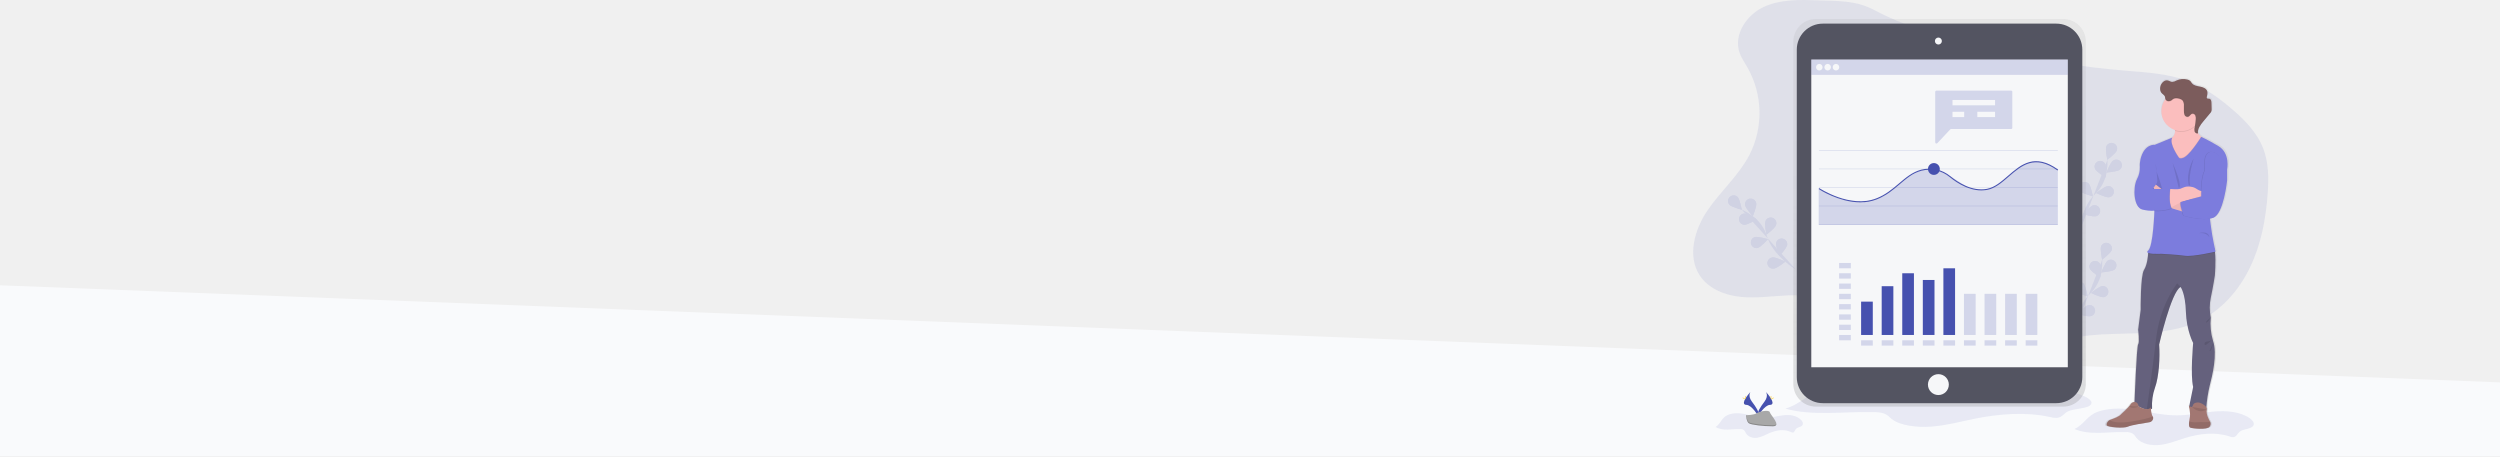
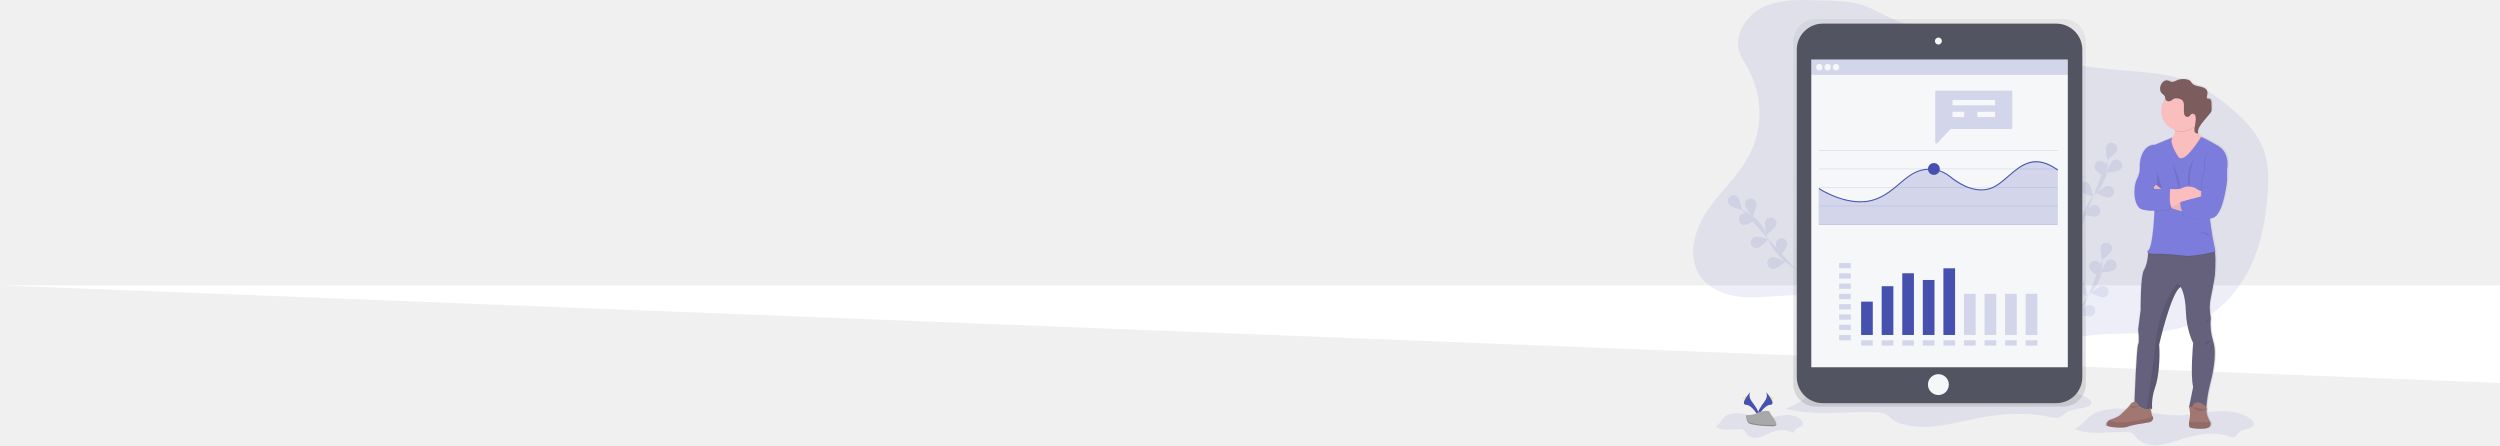
- <svg xmlns="http://www.w3.org/2000/svg" xmlns:xlink="http://www.w3.org/1999/xlink" viewBox="0 0 1920 350.291">
+ <svg xmlns="http://www.w3.org/2000/svg" xmlns:xlink="http://www.w3.org/1999/xlink" viewBox="0 0 1920 341.864">
  <defs>
-     <style>.a{fill:#f9fafc;}.b,.d{fill:#4651af;}.b,.c,.m{opacity:0.1;}.e{fill:url(#a);}.f{fill:#535461;}.g{fill:#f6f7f9;}.h,.t{opacity:0.2;}.i{fill:#dce0ed;}.j{fill:url(#b);}.k{fill:#65617d;}.l{fill:#a27772;}.n{fill:#fbbebe;}.o{fill:#7c7cdd;}.p{opacity:0.05;}.q{fill:#7c5c5c;}.r{fill:#ffd037;}.s{fill:#a8a8a8;}</style>
+     <style>.a{fill:#fff;}.b,.d{fill:#4651af;}.b,.c,.m{opacity:0.1;}.e{fill:url(#a);}.f{fill:#535461;}.g{fill:#f6f7f9;}.h,.t{opacity:0.2;}.i{fill:#dce0ed;}.j{fill:url(#b);}.k{fill:#65617d;}.l{fill:#a27772;}.n{fill:#fbbebe;}.o{fill:#7c7cdd;}.p{opacity:0.05;}.q{fill:#7c5c5c;}.r{fill:#ffd037;}.s{fill:#a8a8a8;}</style>
    <linearGradient id="a" x1="0.5" y1="1" x2="0.5" gradientUnits="objectBoundingBox">
      <stop offset="0" stop-color="gray" stop-opacity="0.251" />
      <stop offset="0.54" stop-color="gray" stop-opacity="0.122" />
      <stop offset="1" stop-color="gray" stop-opacity="0.102" />
    </linearGradient>
    <linearGradient id="b" x1="0.5" y1="1" x2="0.5" y2="0" xlink:href="#a" />
  </defs>
-   <g transform="translate(0 -532.887)">
-     <path class="a" d="M0-1,1920,73.573v56.6H0Z" transform="translate(0 753)" />
-     <g transform="translate(1300.348 532.907)">
+   <g transform="translate(0 -362.887)">
+     <path class="a" d="M0,0H1920V75Z" transform="translate(0 582)" />
+     <g transform="translate(1300.348 362.907)">
      <path class="b" d="M155.3,31.9c-14.2-.523-29.036-.891-41.878,5.2s-22.769,20.837-18.463,34.4c1.405,4.421,4.143,8.273,6.451,12.3a70.912,70.912,0,0,1,1.377,66.726c-8.237,15.848-22.2,27.909-32.248,42.674s-15.762,35.23-5.875,50.106c6.77,10.185,19.333,15.141,31.5,16.342s24.412-.69,36.636-1.177a157.807,157.807,0,0,1,69.284,13.1c30.025,13.164,55.891,35.684,87.506,44.374,3.8,1.042,7.763,1.883,11.644,1.177,6.884-1.254,11.889-6.946,17.278-11.44,17.2-14.247,41.024-16.906,63.356-17.568s45.591-.151,65.778-9.74c17.625-8.371,31.194-23.946,39.63-41.538s12.1-37.142,13.482-56.61c.817-11.587.789-23.549-3.358-34.4-4.662-12.2-14.116-21.907-24.032-30.4-10.361-8.874-21.654-16.914-34.446-21.7-15.28-5.72-31.868-6.537-48.137-7.893a661.257,661.257,0,0,1-99.019-15.9c-30.9-7.387-64.826-15.456-92.968-30.5C184.675,31.867,171.217,32.467,155.3,31.9Z" transform="translate(-59.52 -31.65)" />
      <g class="c" transform="translate(284.186 186.409)">
        <path class="d" d="M773.4,577.371s1.446-20.269,12.853-31.32a30.777,30.777,0,0,0,9.094-17.221,52.04,52.04,0,0,0,.613-9.45" transform="translate(-765.922 -506.534)" />
        <path class="d" d="M834.03,493.777c-.838,2.239-7.313,7.215-7.313,7.215s-1.634-8-.789-10.243a4.324,4.324,0,0,1,8.1,3.027Z" transform="translate(-796.846 -487.938)" />
        <path class="d" d="M836.609,527.5c-1.92,1.422-10.059,2.08-10.059,2.08s2.982-7.6,4.9-9.029a4.327,4.327,0,0,1,5.156,6.946Z" transform="translate(-797.357 -506.764)" />
        <path class="d" d="M816.986,577.84c-2.378.261-9.736-3.268-9.736-3.268s6.414-5.058,8.788-5.311a4.323,4.323,0,0,1,.948,8.58Z" transform="translate(-785.942 -536.031)" />
        <path class="d" d="M792.4,613.539c-2.3.658-10.149-1.589-10.149-1.589s5.466-6.067,7.763-6.725a4.327,4.327,0,1,1,2.386,8.314Z" transform="translate(-771.156 -557.186)" />
        <path class="d" d="M804.8,528.286c1.021,2.157,7.893,6.566,7.893,6.566s.948-8.11-.078-10.271a4.327,4.327,0,0,0-7.816,3.706Z" transform="translate(-784.276 -508.212)" />
        <path class="d" d="M776.135,568.544c1.634,1.753,9.5,3.906,9.5,3.906s-1.524-8.024-3.146-9.781a4.327,4.327,0,0,0-6.353,5.875Z" transform="translate(-766.859 -531.315)" />
        <path class="d" d="M755.731,614.012c1.3,2,8.7,5.454,8.7,5.454s-.147-8.171-1.45-10.169a4.327,4.327,0,0,0-7.252,4.715Z" transform="translate(-755.097 -558.61)" />
        <path class="d" d="M834.03,493.777c-.838,2.239-7.313,7.215-7.313,7.215s-1.634-8-.789-10.243a4.324,4.324,0,0,1,8.1,3.027Z" transform="translate(-796.846 -487.938)" />
        <path class="d" d="M836.609,527.5c-1.92,1.422-10.059,2.08-10.059,2.08s2.982-7.6,4.9-9.029a4.327,4.327,0,0,1,5.156,6.946Z" transform="translate(-797.357 -506.764)" />
        <path class="d" d="M816.986,577.84c-2.378.261-9.736-3.268-9.736-3.268s6.414-5.058,8.788-5.311a4.323,4.323,0,0,1,.948,8.58Z" transform="translate(-785.942 -536.031)" />
        <path class="d" d="M792.4,613.539c-2.3.658-10.149-1.589-10.149-1.589s5.466-6.067,7.763-6.725a4.327,4.327,0,1,1,2.386,8.314Z" transform="translate(-771.156 -557.186)" />
        <path class="d" d="M804.8,528.286c1.021,2.157,7.893,6.566,7.893,6.566s.948-8.11-.078-10.271a4.327,4.327,0,0,0-7.816,3.706Z" transform="translate(-784.276 -508.212)" />
        <path class="d" d="M776.135,568.544c1.634,1.753,9.5,3.906,9.5,3.906s-1.524-8.024-3.146-9.781a4.327,4.327,0,0,0-6.353,5.875Z" transform="translate(-766.859 -531.315)" />
        <path class="d" d="M755.731,614.012c1.3,2,8.7,5.454,8.7,5.454s-.147-8.171-1.45-10.169a4.327,4.327,0,0,0-7.252,4.715Z" transform="translate(-755.097 -558.61)" />
      </g>
      <g class="c" transform="translate(288.057 109.69)">
        <path class="d" d="M783.2,389.591s1.446-20.269,12.853-31.32a30.805,30.805,0,0,0,9.095-17.221,51.34,51.34,0,0,0,.613-9.45" transform="translate(-775.589 -318.754)" />
        <path class="d" d="M843.833,306c-.817,2.235-7.309,7.211-7.309,7.211s-1.634-8-.793-10.239a4.324,4.324,0,0,1,8.1,3.027Z" transform="translate(-806.516 -300.158)" />
        <path class="d" d="M846.439,339.518c-1.916,1.426-10.059,2.08-10.059,2.08s2.982-7.6,4.9-9.025a4.327,4.327,0,1,1,5.156,6.946Z" transform="translate(-807.042 -318.783)" />
        <path class="d" d="M826.792,390.032c-2.374.261-9.732-3.268-9.732-3.268s6.414-5.054,8.788-5.311a4.326,4.326,0,1,1,.944,8.6Z" transform="translate(-795.615 -348.223)" />
        <path class="d" d="M802.2,425.8c-2.3.658-10.149-1.589-10.149-1.589s5.471-6.067,7.763-6.729a4.326,4.326,0,1,1,2.382,8.319Z" transform="translate(-780.823 -369.451)" />
        <path class="d" d="M814.525,340.336c1.021,2.161,7.9,6.57,7.9,6.57s.944-8.114-.078-10.271a4.326,4.326,0,1,0-7.821,3.7Z" transform="translate(-793.869 -320.266)" />
        <path class="d" d="M786.044,380.875c1.634,1.757,9.5,3.906,9.5,3.906s-1.528-8.024-3.15-9.777a4.327,4.327,0,0,0-6.353,5.871Z" transform="translate(-776.636 -343.65)" />
        <path class="d" d="M765.339,425.936c1.3,2,8.7,5.454,8.7,5.454s-.147-8.171-1.45-10.169a4.327,4.327,0,1,0-7.252,4.715Z" transform="translate(-764.572 -370.534)" />
        <path class="d" d="M843.833,306c-.817,2.235-7.309,7.211-7.309,7.211s-1.634-8-.793-10.239a4.324,4.324,0,0,1,8.1,3.027Z" transform="translate(-806.516 -300.158)" />
        <path class="d" d="M846.439,339.518c-1.916,1.426-10.059,2.08-10.059,2.08s2.982-7.6,4.9-9.025a4.327,4.327,0,1,1,5.156,6.946Z" transform="translate(-807.042 -318.783)" />
        <path class="d" d="M826.792,390.032c-2.374.261-9.732-3.268-9.732-3.268s6.414-5.054,8.788-5.311a4.326,4.326,0,1,1,.944,8.6Z" transform="translate(-795.615 -348.223)" />
        <path class="d" d="M802.2,425.8c-2.3.658-10.149-1.589-10.149-1.589s5.471-6.067,7.763-6.729a4.326,4.326,0,1,1,2.382,8.319Z" transform="translate(-780.823 -369.451)" />
        <path class="d" d="M814.525,340.336c1.021,2.161,7.9,6.57,7.9,6.57s.944-8.114-.078-10.271a4.326,4.326,0,1,0-7.821,3.7Z" transform="translate(-793.869 -320.266)" />
        <path class="d" d="M786.044,380.875c1.634,1.757,9.5,3.906,9.5,3.906s-1.528-8.024-3.15-9.777a4.327,4.327,0,0,0-6.353,5.871Z" transform="translate(-776.636 -343.65)" />
        <path class="d" d="M765.339,425.936c1.3,2,8.7,5.454,8.7,5.454s-.147-8.171-1.45-10.169a4.327,4.327,0,1,0-7.252,4.715Z" transform="translate(-764.572 -370.534)" />
      </g>
      <g class="c" transform="translate(26.803 150.027)">
        <path class="d" d="M192.4,471.642s-17.45-10.4-22.2-25.551A30.748,30.748,0,0,0,158.9,430.227a51.511,51.511,0,0,0-8.171-4.8" transform="translate(-140.268 -414.586)" />
        <path class="d" d="M132.541,400.188c1.634,1.753,3.158,9.777,3.158,9.777s-7.881-2.145-9.5-3.9a4.327,4.327,0,0,1,6.345-5.879Z" transform="translate(-125.123 -398.889)" />
        <path class="d" d="M165.671,408.657c.409,2.353-2.664,9.92-2.664,9.92s-5.45-6.083-5.859-8.437a4.327,4.327,0,1,1,8.523-1.483Z" transform="translate(-144.014 -402.483)" />
        <path class="d" d="M203.09,446.466c-.817,2.239-7.309,7.219-7.309,7.219s-1.634-8-.8-10.239a4.327,4.327,0,1,1,8.106,3.019Z" transform="translate(-166.3 -423.508)" />
        <path class="d" d="M223.812,485.116c-.441,2.349-5.981,8.371-5.981,8.371s-2.962-7.611-2.517-9.957a4.324,4.324,0,1,1,8.5,1.606Z" transform="translate(-178.438 -446.866)" />
        <path class="d" d="M149.954,441.655c2.386.057,9.417-4.086,9.417-4.086s-6.823-4.494-9.213-4.551a4.326,4.326,0,1,0-.2,8.65Z" transform="translate(-137.311 -419.073)" />
        <path class="d" d="M173.353,485.417c2.3-.662,7.763-6.733,7.763-6.733s-7.853-2.243-10.149-1.581a4.327,4.327,0,0,0,2.39,8.314Z" transform="translate(-150.442 -445.076)" />
        <path class="d" d="M204.133,524.079c2.378-.261,8.788-5.311,8.788-5.311s-7.354-3.538-9.736-3.269a4.323,4.323,0,1,0,.948,8.58Z" transform="translate(-168.875 -467.848)" />
        <path class="d" d="M132.541,400.188c1.634,1.753,3.158,9.777,3.158,9.777s-7.881-2.145-9.5-3.9a4.327,4.327,0,0,1,6.345-5.879Z" transform="translate(-125.123 -398.889)" />
        <path class="d" d="M165.671,408.657c.409,2.353-2.664,9.92-2.664,9.92s-5.45-6.083-5.859-8.437a4.327,4.327,0,1,1,8.523-1.483Z" transform="translate(-144.014 -402.483)" />
        <path class="d" d="M203.09,446.466c-.817,2.239-7.309,7.219-7.309,7.219s-1.634-8-.8-10.239a4.327,4.327,0,1,1,8.106,3.019Z" transform="translate(-166.3 -423.508)" />
        <path class="d" d="M223.812,485.116c-.441,2.349-5.981,8.371-5.981,8.371s-2.962-7.611-2.517-9.957a4.324,4.324,0,1,1,8.5,1.606Z" transform="translate(-178.438 -446.866)" />
        <path class="d" d="M149.954,441.655c2.386.057,9.417-4.086,9.417-4.086s-6.823-4.494-9.213-4.551a4.326,4.326,0,1,0-.2,8.65Z" transform="translate(-137.311 -419.073)" />
        <path class="d" d="M173.353,485.417c2.3-.662,7.763-6.733,7.763-6.733s-7.853-2.243-10.149-1.581a4.327,4.327,0,0,0,2.39,8.314Z" transform="translate(-150.442 -445.076)" />
        <path class="d" d="M204.133,524.079c2.378-.261,8.788-5.311,8.788-5.311s-7.354-3.538-9.736-3.269a4.323,4.323,0,1,0,.948,8.58Z" transform="translate(-168.875 -467.848)" />
      </g>
      <path class="b" d="M776.25,815.358c11.73,5.1,26.042,2,39.353,2.357a10.771,10.771,0,0,1,5.209,1.083c1.459.883,2.182,2.308,3.183,3.534,3.73,4.551,11.374,6.014,18.054,5.242s12.8-3.33,19.108-5.275c10.9-3.366,23.349-4.9,34.1-1.226a7.041,7.041,0,0,0,3.081.588c2.357-.3,3.06-2.741,4.707-4.135,2.974-2.521,9.438-1.834,10.745-5.156.764-1.945-1-3.938-2.917-5.266-7.354-5.082-17.854-5.92-27.468-5.136s-19.063,2.946-28.726,2.954c-12.04,0-23.672-3.318-35.594-4.678-8.257-.94-17.27-.817-25.012,1.949C785.68,805.184,783.833,811.922,776.25,815.358Z" transform="translate(-483.422 -485.927)" />
      <path class="b" d="M232.93,774.106c20.02,5.765,44.451,2.255,67.167,2.664,3.109.057,6.4.225,8.9,1.226s3.722,2.615,5.434,4c6.365,5.144,19.411,6.8,30.81,5.924s21.858-3.763,32.62-5.961c18.6-3.8,39.859-5.536,58.2-1.389a17.394,17.394,0,0,0,5.262.666c4.02-.339,5.217-3.1,8.032-4.674,5.078-2.86,16.105-2.071,18.336-5.822,1.307-2.2-1.7-4.453-4.976-5.953-12.535-5.74-30.47-6.688-46.882-5.8s-32.542,3.326-49.027,3.338c-20.551,0-40.407-3.747-60.757-5.287-14.1-1.062-29.478-.932-42.695,2.206C249.027,762.626,245.869,770.237,232.93,774.106Z" transform="translate(-162.081 -460.327)" />
      <path class="b" d="M101.77,818.97c5.72,3.44,12.665,1.348,19.145,1.589a4.07,4.07,0,0,1,2.537.727A8.608,8.608,0,0,1,125,823.673c1.814,3.068,5.532,4.057,8.78,3.534s6.231-2.243,9.3-3.559c5.311-2.268,11.362-3.3,16.588-.817a2.606,2.606,0,0,0,1.5.409c1.144-.2,1.487-1.851,2.288-2.79,1.446-1.7,4.592-1.226,5.225-3.477.372-1.311-.486-2.656-1.418-3.55-3.571-3.428-8.686-3.992-13.364-3.465s-9.274,1.957-13.977,1.957c-5.855,0-11.513-2.235-17.315-3.154-4.02-.637-8.4-.556-12.171,1.316C106.358,812.119,105.459,816.662,101.77,818.97Z" transform="translate(-84.508 -491.063)" />
      <path class="e" d="M455,67.32H265.173A17.384,17.384,0,0,0,247.76,84.68v263a17.384,17.384,0,0,0,17.413,17.348H455a17.384,17.384,0,0,0,17.413-17.36V84.68A17.384,17.384,0,0,0,455,67.32Z" transform="translate(-170.852 -52.759)" />
      <rect class="f" width="219.283" height="291.484" rx="20" transform="translate(79.584 18.128)" />
      <rect class="g" width="197" height="236.34" transform="translate(90.725 45.698)" />
      <circle class="g" cx="2.676" cy="2.676" r="2.676" transform="translate(185.659 28.82)" />
      <circle class="g" cx="8.024" cy="8.024" r="8.024" transform="translate(180.31 287.325)" />
      <g class="h" transform="translate(90.725 45.698)">
        <rect class="d" width="197" height="11.779" />
      </g>
      <circle class="g" cx="2.513" cy="2.513" r="2.513" transform="translate(94.374 49.076)" />
      <circle class="g" cx="2.513" cy="2.513" r="2.513" transform="translate(100.776 49.076)" />
      <circle class="g" cx="2.513" cy="2.513" r="2.513" transform="translate(107.174 49.076)" />
      <rect class="i" width="183.448" height="0.613" transform="translate(96.609 115.173)" />
      <rect class="i" width="183.448" height="0.613" transform="translate(96.609 129.404)" />
      <rect class="i" width="183.448" height="0.613" transform="translate(96.609 143.638)" />
      <rect class="i" width="183.448" height="0.613" transform="translate(96.609 157.868)" />
      <rect class="i" width="183.448" height="0.613" transform="translate(96.609 172.098)" />
      <g class="h" transform="translate(96.384 123.855)">
        <path class="d" d="M419.583,352.036H235.91V324.049l16.845,8.3,17.433,2.366,15.3-4.613,18.455-14.312,9.283-5.36,6.786-1.307,6.492.347,10.676,5.275,14.516,9.246,11.391,1.463,9.029-3.113,19.145-15.676,9.773-3.485,10.226,1.581,8.326,4.809Z" transform="translate(-235.91 -303.18)" />
      </g>
      <path class="d" d="M327.439,366.208c-16.543,0-31.827-10.116-32.019-10.247l.458-.678c.237.159,23.762,15.721,43.753,7.926,7.289-2.86,12.477-7.264,17.5-11.542,5.242-4.466,10.19-8.682,16.939-10.512a25.337,25.337,0,0,1,22.622,5.082c5.5,4.515,16.436,11.762,27.995,9.6,5.891-1.107,10.855-5.409,16.114-9.965,10.079-8.735,20.506-17.768,38.54-4.809l-.478.662c-17.511-12.584-27.684-3.763-37.526,4.764-5.344,4.629-10.39,8.988-16.5,10.149-11.889,2.231-23.059-5.164-28.665-9.769a24.541,24.541,0,0,0-21.891-4.923c-6.57,1.781-11.44,5.94-16.624,10.345-5.07,4.323-10.312,8.788-17.727,11.681A34.2,34.2,0,0,1,327.439,366.208Z" transform="translate(-199.04 -210.824)" />
      <circle class="d" cx="4.547" cy="4.547" r="4.547" transform="translate(180.335 125.212)" />
      <g class="h" transform="translate(185.904 69.586)">
        <path class="d" d="M572.833,202H515.472a.932.932,0,0,0-.932.932v38.793a.932.932,0,0,0,1.61.637l9.94-10.6a.927.927,0,0,1,.678-.294h46.065a.932.932,0,0,0,.932-.932v-27.61A.932.932,0,0,0,572.833,202Z" transform="translate(-514.54 -202)" />
      </g>
      <rect class="g" width="32.664" height="4.086" transform="translate(199.182 76.769)" />
      <rect class="g" width="8.968" height="4.086" transform="translate(199.182 85.822)" />
      <g class="h" transform="translate(112.101 201.948)">
        <rect class="d" width="8.968" height="4.086" />
      </g>
      <g class="h" transform="translate(112.101 209.845)">
        <rect class="d" width="8.968" height="4.086" />
      </g>
      <g class="h" transform="translate(112.101 217.743)">
        <rect class="d" width="8.968" height="4.086" />
      </g>
      <g class="h" transform="translate(112.101 225.644)">
        <rect class="d" width="8.968" height="4.086" />
      </g>
      <g class="h" transform="translate(112.101 233.542)">
        <rect class="d" width="8.968" height="4.086" />
      </g>
      <g class="h" transform="translate(112.101 241.439)">
        <rect class="d" width="8.968" height="4.086" />
      </g>
      <g class="h" transform="translate(112.101 249.341)">
        <rect class="d" width="8.968" height="4.086" />
      </g>
      <g class="h" transform="translate(112.101 257.238)">
        <rect class="d" width="8.968" height="4.086" />
      </g>
      <g class="h" transform="translate(128.987 261.324)">
        <rect class="d" width="8.968" height="4.086" />
      </g>
      <g class="h" transform="translate(144.786 261.324)">
        <rect class="d" width="8.968" height="4.086" />
      </g>
      <g class="h" transform="translate(160.585 261.324)">
        <rect class="d" width="8.968" height="4.086" />
      </g>
      <g class="h" transform="translate(176.38 261.324)">
        <rect class="d" width="8.968" height="4.086" />
      </g>
      <g class="h" transform="translate(192.179 261.324)">
        <rect class="d" width="8.968" height="4.086" />
      </g>
      <g class="h" transform="translate(207.978 261.324)">
        <rect class="d" width="8.968" height="4.086" />
      </g>
      <g class="h" transform="translate(223.773 261.324)">
        <rect class="d" width="8.968" height="4.086" />
      </g>
      <g class="h" transform="translate(239.572 261.324)">
        <rect class="d" width="8.968" height="4.086" />
      </g>
      <g class="h" transform="translate(255.371 261.324)">
        <rect class="d" width="8.968" height="4.086" />
      </g>
      <rect class="g" width="13.617" height="4.086" transform="translate(218.229 85.822)" />
      <rect class="d" width="8.968" height="25.605" transform="translate(128.987 231.634)" />
      <rect class="d" width="8.968" height="37.453" transform="translate(144.786 219.785)" />
      <rect class="d" width="8.968" height="47.393" transform="translate(160.585 209.845)" />
      <rect class="d" width="8.968" height="42.237" transform="translate(176.38 214.997)" />
      <rect class="d" width="8.968" height="51.205" transform="translate(192.179 206.033)" />
      <g class="h" transform="translate(207.978 225.644)">
        <rect class="d" width="8.968" height="31.594" />
      </g>
      <g class="h" transform="translate(223.773 225.644)">
        <rect class="d" width="8.968" height="31.594" />
      </g>
      <g class="h" transform="translate(239.572 225.644)">
        <rect class="d" width="8.968" height="31.594" />
      </g>
      <g class="h" transform="translate(255.371 225.644)">
        <rect class="d" width="8.968" height="31.594" />
      </g>
      <path class="j" d="M921.805,229.464c-9.712-5.585-13.38-6.97-13.4-6.978l-.2-.143a8.115,8.115,0,0,1-2.451-3.093v-.6c.155-2.958,2.259-5.65,4.257-8l5.1-6.006a5.83,5.83,0,0,0,1.316-2.084,4.656,4.656,0,0,0,.139-1.279v-.523c-.025-1.491-.07-2.987-.123-4.494-.049-1.3-.384-2.946-1.687-3.215-.678-.139-1.573.106-1.933-.478a1.112,1.112,0,0,1-.086-.772.331.331,0,0,0,0,.061v-.074a17.3,17.3,0,0,0,.486-3.068,4.265,4.265,0,0,0-.212-1.553c-.756-2.165-3.354-3.052-5.655-3.461s-4.874-.76-6.316-2.558a18.83,18.83,0,0,0-1.254-1.728,4.98,4.98,0,0,0-2.349-1.16A13.274,13.274,0,0,0,888.9,179a7.692,7.692,0,0,1-3.444,1.091c-1.217-.074-2.349-.952-3.6-1.164-2.018-.343-3.951,1.14-4.944,2.893a7.064,7.064,0,0,0-.915,3.416v.2h0a4.98,4.98,0,0,0,1.311,3.485c.87.9,2.169,1.524,2.529,2.713.147.482.11,1.005.241,1.5a.578.578,0,0,0,.057.18l-.065.086a15.137,15.137,0,0,0-3.2,9.348,15.484,15.484,0,0,0,10.88,14.684v.458a6.574,6.574,0,0,1-2.112,5.14l-13.752,5.532s-8.29-.985-11.28,11.133a20.475,20.475,0,0,0-.515,6.149,18.026,18.026,0,0,1-2.268,9.209c-3.4,6.66-2.627,21.948,4.327,23.464,6.566,1.43,9.135.817,9.4.764v.266c-.106,2.86-1.148,27.615-4.935,30.609-1.046.817-.85,1.389,0,1.765,0,0,0,.159-.025.445-.114,1.81-.7,8.7-3.232,12.625-2.938,4.539-2.631,30.732-2.631,30.732l-1.973,15.456s1.226,9.536,0,11.2c-1.1,1.483-2.574,36.77-2.86,44.415h-.131a3.714,3.714,0,0,0-2.97,1.81c-1.634,2.639-7.313,7.513-7.313,7.513-1.226,1.753-5.8,3.428-8.212,4.22a4.983,4.983,0,0,0-.932.409,4.9,4.9,0,0,0-2.071,2.182,2.361,2.361,0,0,0-.225,1.822c.621,1.512,13.45,2.57,16.694,1.058,2.553-1.193,12.665-2.758,16.861-3.371a3.469,3.469,0,0,0,3-3,1.982,1.982,0,0,0-.409-1.5h0c-.817-1-1.226-3.714-1.4-5.487a3.622,3.622,0,0,0,.944-.56,40.254,40.254,0,0,1,2.317-16.2c3.093-8.171,4.02-23.317,3.269-33.155,0,0,9.43-40.57,16.849-44.357h0c.114.143,3.714,4.768,4.171,19.072.466,14.533,5.72,24.068,5.72,24.068s-2.321,24.677,0,33.911L899.012,429.8c-.221-.192-.364-.339-.364-.339s.09.409.217,1.054l-.065.306.131.033a28.72,28.72,0,0,1,.645,6.86c-.122,1.058-.409,2.513-.621,3.939-.319,2.243-.409,4.417.772,4.9,1.932.776,13.294,1.839,15.227-.658a3.587,3.587,0,0,0,.564-3.742,3.82,3.82,0,0,0-.564-.952s-3.015-4.931-2.166-8.408a2.541,2.541,0,0,0-.359-2,101.7,101.7,0,0,1,2.6-16.314c1.932-7.285,6.014-23.255,3.011-33.759h0c-.114-.409-.245-.817-.384-1.226a45.26,45.26,0,0,1-1.7-17.711,36.075,36.075,0,0,1,0-15.444c1.855-8.478,3.15-16.8,3.15-16.8s1.025-11.2.131-18.067l-.061-.441.49-.11s-2.627-11.656-3.554-19.072c-.221-1.753-.507-3.971-.817-6.341a15.372,15.372,0,0,0,2.521-.625c8.318-2.889,10.933-28.922,10.933-28.922v-8.253S931.545,235.065,921.805,229.464ZM859.622,430.5c-.257-.131-.409-.217-.409-.217h0Z" transform="translate(-517.542 -118.143)" />
      <path class="k" d="M949.332,564.8c3.62,10.41-.6,27.3-2.566,34.846a105.487,105.487,0,0,0-2.566,16.6,34.921,34.921,0,0,1-13.274-.306l3.166-15.525c-2.263-9.2,0-33.792,0-33.792s-5.127-9.5-5.581-23.987c-.445-14.259-3.959-18.863-4.086-19.006h0c-7.24,3.771-16.444,44.206-16.444,44.206.756,9.805-.151,24.89-3.166,33.036a40.941,40.941,0,0,0-2.264,16.142,4.978,4.978,0,0,1-4.106.789c-4.294-.715-9.446-4.425-9.446-4.425s1.634-44.047,2.86-45.71,0-11.166,0-11.166l1.957-15.386s-.3-26.1,2.566-30.642c2.476-3.91,3.044-10.778,3.154-12.58a3.247,3.247,0,0,1,.025-.445l4.363-5.23s42.245-3.166,45.412,0c.78.78,1.258,2.545,1.544,4.772.87,6.843-.127,18.005-.127,18.005s-1.266,8.3-3.076,16.751a36.6,36.6,0,0,0,0,15.386A45.976,45.976,0,0,0,949.332,564.8Z" transform="translate(-550.107 -303.231)" />
      <path class="l" d="M1007.167,806.828c-1.888,2.488-12.976,1.43-14.863.658-1.152-.478-1.062-2.643-.752-4.878.2-1.422.486-2.86.6-3.926.3-2.717-.907-8.224-.907-8.224s2.492,2.639,3.093,0a2.88,2.88,0,0,1,2.153-2.043,5.658,5.658,0,0,1,3.918.245c1.957.85,5.23,2.664,4.641,5.115-.817,3.465,2.112,8.38,2.112,8.38a3.825,3.825,0,0,1,.547.948A3.628,3.628,0,0,1,1007.167,806.828Z" transform="translate(-610.581 -479.1)" />
      <path class="m" d="M1007.312,827.72c-1.888,2.488-12.976,1.43-14.863.658-1.152-.478-1.062-2.643-.752-4.878,1.189.556,3.215,1.021,6.59.707a19.177,19.177,0,0,1,2.374-.074,54.772,54.772,0,0,0,7.2-.143A3.628,3.628,0,0,1,1007.312,827.72Z" transform="translate(-610.726 -499.993)" />
      <path class="m" d="M921.686,611.107c.756,9.805-.151,24.89-3.166,33.036a40.943,40.943,0,0,0-2.263,16.142,4.979,4.979,0,0,1-4.106.789c.911-6.374,4.788-33.78,7.293-55.438A90.528,90.528,0,0,1,935.491,564l2.639,2.9C930.883,570.672,921.686,611.107,921.686,611.107Z" transform="translate(-563.798 -346.515)" />
      <path class="n" d="M974.628,264.974l-1.843,9.05-9.021,15.162-11.125-4.752s-15.117-15.84-5.618-18.1a8.332,8.332,0,0,0,3.154-1.405,6.481,6.481,0,0,0,2.451-5.454,17.057,17.057,0,0,0-1.544-6.492l19.46-6.128a31.089,31.089,0,0,0-1.4,7.885c-.147,5.311,1.822,7.91,3.436,9.156A5.9,5.9,0,0,0,974.628,264.974Z" transform="translate(-582.569 -158.94)" />
      <path class="m" d="M980.99,246.9a31.084,31.084,0,0,0-1.4,7.885,14.24,14.24,0,0,1-1.132,1.2,15.39,15.39,0,0,1-15.386,3.514,17.057,17.057,0,0,0-1.544-6.492Z" transform="translate(-593.004 -158.969)" />
      <path class="n" d="M970.073,218.53a15.321,15.321,0,1,1-4.48-10.9A15.386,15.386,0,0,1,970.073,218.53Z" transform="translate(-579.856 -133.088)" />
      <path class="m" d="M974.628,289.672l-1.843,9.05-9.021,15.162-11.125-4.752s-15.117-15.84-5.618-18.1a8.331,8.331,0,0,0,3.154-1.405c-1.716,4.719,5.368,14.533,5.368,14.533.817,1.226,2.717.449,2.717.449,4.56-.686,12.964-13.813,14.332-16A5.9,5.9,0,0,0,974.628,289.672Z" transform="translate(-582.569 -183.638)" />
      <path class="m" d="M966.124,497.055c-2.676.609-17.5,3.894-23.12,3.072-6.182-.907-18.21-1.508-18.21-1.508s-7.656.409-10.014-.662a3.247,3.247,0,0,1,.025-.445l4.363-5.23s42.245-3.166,45.412,0C965.36,493.055,965.838,494.82,966.124,497.055Z" transform="translate(-565.354 -303.266)" />
      <path class="o" d="M923.1,304.836s-7.959-11.031-4.96-15.317L904.7,295.03s-8.094-.981-11.031,11.1a20.889,20.889,0,0,0-.5,6.128,18.263,18.263,0,0,1-2.214,9.176c-3.322,6.639-2.566,21.874,4.224,23.386s9.2.752,9.2.752-.9,27.611-4.825,30.777,10,2.415,10,2.415,12.028.6,18.214,1.508,23.533-3.166,23.533-3.166-2.566-11.619-3.469-19.01-3.019-23.133-3.019-23.133L960.2,314.122s2.713-12.6-6.79-18.177S940.333,289,940.333,289s-9.536,15.525-14.512,16.289C925.821,305.289,923.929,306.049,923.1,304.836Z" transform="translate(-550.128 -183.869)" />
      <path class="m" d="M925.506,338.47s-.151,4.98.752,6.946,4.225,12.825,4.225,12.825H922.94s4.086-4.376,3.771-6.488S925.506,338.47,925.506,338.47Z" transform="translate(-570.18 -213.127)" />
      <path class="n" d="M949.052,399.807s-16.661-4.086-18.214-7.546S925,381.03,925,381.03l1.757-2.37,8.106,6.361s9.654,7.693,14.181,8.449S949.052,399.807,949.052,399.807Z" transform="translate(-571.398 -236.897)" />
      <path class="p" d="M949.052,399.807s-16.661-4.086-18.214-7.546S925,381.03,925,381.03l1.757-2.37,8.106,6.361s9.654,7.693,14.181,8.449S949.052,399.807,949.052,399.807Z" transform="translate(-571.398 -236.897)" />
      <path class="n" d="M975.559,382.308v9.037H974.1a42.3,42.3,0,0,0-20.507,5.307l-2.728,1.516-.731.409-4.678-10.533,4.376-3.922h.225c1.07.1,5.7.49,7.66-.172,1.863-.633,4.176-2.639,9.662-1.226,2.7.69,5.013,3.722,7.636,2.774Z" transform="translate(-583.499 -239.01)" />
      <path class="m" d="M1007.206,327.31l3.019,3.391v8.224s-2.566,25.948-10.712,28.816-22.687-1.663-22.687-1.663-3.759-9.957-2-10.557,15.525-4.241,15.525-4.241-.192-15.223,2.823-19.75c0,0-1.961-14.177,4.829-14.479S1007.206,327.31,1007.206,327.31Z" transform="translate(-600.589 -200.456)" />
      <path class="o" d="M1008.291,327.31l3.019,3.391v8.224s-2.558,25.948-10.729,28.816-22.691-1.663-22.691-1.663-3.755-9.957-2-10.557,15.525-4.241,15.525-4.241-.2-15.223,2.823-19.75c0,0-1.961-14.177,4.829-14.479S1008.291,327.31,1008.291,327.31Z" transform="translate(-601.221 -200.456)" />
      <path class="m" d="M970.406,225.072a5.991,5.991,0,0,0-.343-2.938,2.275,2.275,0,0,0-2.394-1.381c-1.291.3-1.847,1.982-3.113,2.386a2.451,2.451,0,0,1-2.737-1.414,7.236,7.236,0,0,1-.527-3.268v-3.779a6.236,6.236,0,0,0-.891-3.93c-1.05-1.344-3.522-1.928-5.172-1.875a4.38,4.38,0,0,0-2.954,1.193,3.811,3.811,0,0,1-3.109,1.1A2.684,2.684,0,0,1,947,209.3v-.049a15.386,15.386,0,1,1,22.879,20.428,41.113,41.113,0,0,0,.527-4.6Z" transform="translate(-584.41 -133.092)" />
      <path class="q" d="M943.4,197.1a2.688,2.688,0,0,1-2.165-1.875c-.127-.486-.094-1.005-.237-1.491-.351-1.185-1.634-1.8-2.451-2.7-1.7-1.806-1.589-4.772-.384-6.946.972-1.749,2.86-3.224,4.825-2.884,1.226.212,2.276,1.083,3.514,1.16a7.156,7.156,0,0,0,3.362-1.087,12.665,12.665,0,0,1,8.339-.74,4.85,4.85,0,0,1,2.3,1.156,20.426,20.426,0,0,1,1.226,1.72c1.41,1.794,3.926,2.145,6.169,2.549s4.776,1.291,5.516,3.448c.486,1.43,0,2.982-.266,4.47a1.292,1.292,0,0,0,.057.919c.351.58,1.226.339,1.887.478,1.275.266,1.6,1.9,1.634,3.2q.082,2.231.123,4.461a4.384,4.384,0,0,1-1.418,3.73l-4.98,5.985c-2.21,2.656-4.555,5.748-4.11,9.172-1.046.47-2.288-.437-2.631-1.532a6.863,6.863,0,0,1,.163-3.4,41.557,41.557,0,0,0,.788-5.891,5.984,5.984,0,0,0-.343-2.938,2.253,2.253,0,0,0-2.394-1.385c-1.291.3-1.847,1.982-3.113,2.386a2.453,2.453,0,0,1-2.737-1.414,7.236,7.236,0,0,1-.527-3.268V200.61a6.243,6.243,0,0,0-.891-3.93c-1.05-1.344-3.522-1.928-5.172-1.875A4.388,4.388,0,0,0,946.521,196,3.878,3.878,0,0,1,943.4,197.1Z" transform="translate(-578.648 -119.49)" />
      <path class="m" d="M960.79,337.55l4.723,19.407S969.239,356.936,960.79,337.55Z" transform="translate(-592.566 -212.583)" />
      <path class="m" d="M994.031,329.61s-6.186,10.132-3.771,20.6l1.152.086S989.353,345.45,994.031,329.61Z" transform="translate(-609.665 -207.887)" />
      <path class="m" d="M1009.9,469.15s7.6-2.513,8.147,3.318C1018.047,472.468,1016.613,468.472,1009.9,469.15Z" transform="translate(-621.612 -290.099)" />
      <path class="m" d="M937.392,388s-1.508,10.561,1.226,14.786a33.123,33.123,0,0,1-13.278,1.81L924.42,388Z" transform="translate(-571.055 -242.421)" />
      <path class="m" d="M950.869,400.9l-.731.409-4.678-10.533,4.376-3.922h.225C949.991,387.357,948.773,396.427,950.869,400.9Z" transform="translate(-583.499 -241.741)" />
      <path class="o" d="M931.081,386.85s-1.508,10.557,1.226,14.782a33.123,33.123,0,0,1-13.278,1.81L913.75,386.85Z" transform="translate(-564.745 -241.741)" />
      <path class="l" d="M872.452,799.853a3.411,3.411,0,0,1-2.929,2.987c-4.086.613-13.965,2.174-16.457,3.358-3.166,1.508-15.689.454-16.293-1.054a2.394,2.394,0,0,1,.217-1.814,4.866,4.866,0,0,1,2.043-2.178,5.014,5.014,0,0,1,.907-.409c2.357-.788,6.811-2.451,8.016-4.208,0,0,5.552-4.858,7.133-7.485a3.632,3.632,0,0,1,2.9-1.806c1.324-.061,2.795.6,3.4,3.5,0,0,7.24,4.131,9.2.507,0,0,.3,5.565,1.5,7.084h0a2.018,2.018,0,0,1,.368,1.516Z" transform="translate(-519.165 -478.548)" />
      <path class="m" d="M872.452,815.928a3.411,3.411,0,0,1-2.929,2.987c-4.086.613-13.965,2.174-16.457,3.358-3.166,1.508-15.689.453-16.293-1.054a2.394,2.394,0,0,1,.217-1.814,4.866,4.866,0,0,1,2.043-2.178c2.043,1.356,6.574,2.68,16.543,1.124,9.507-1.483,14.214-2.938,16.51-3.93h0a2.018,2.018,0,0,1,.368,1.508Z" transform="translate(-519.165 -494.623)" />
      <g class="c" transform="translate(358.61 67.825)">
        <path d="M1024.938,209.231v-.074a13.959,13.959,0,0,0,.466-3.428,21.97,21.97,0,0,1-.466,2.75A1.67,1.67,0,0,0,1024.938,209.231Z" transform="translate(-989.09 -202.445)" />
        <path d="M964.3,218.6a4.446,4.446,0,0,1,.372,1.724,5.139,5.139,0,0,0-.372-2.4,2.251,2.251,0,0,0-2.39-1.385c-1.291.3-1.847,1.982-3.113,2.386a2.458,2.458,0,0,1-2.742-1.414,7.179,7.179,0,0,1-.523-3.268v-3.783a6.243,6.243,0,0,0-.891-3.93c-1.05-1.344-3.526-1.928-5.172-1.875a4.38,4.38,0,0,0-2.954,1.193,3.819,3.819,0,0,1-3.109,1.107,2.688,2.688,0,0,1-2.165-1.875c-.127-.486-.094-1.005-.237-1.491-.356-1.185-1.634-1.8-2.451-2.7a4.9,4.9,0,0,1-1.271-3.191,5.14,5.14,0,0,0,1.271,3.869c.85.9,2.112,1.52,2.451,2.7.143.482.11,1,.237,1.487a2.688,2.688,0,0,0,2.165,1.875,3.8,3.8,0,0,0,3.109-1.107,4.38,4.38,0,0,1,2.954-1.193c1.634-.053,4.122.535,5.172,1.875a6.281,6.281,0,0,1,.891,3.93v3.783a6.892,6.892,0,0,0,.523,3.268,2.49,2.49,0,0,0,2.742,1.414c1.266-.409,1.822-2.084,3.113-2.386A2.257,2.257,0,0,1,964.3,218.6Z" transform="translate(-937.259 -197.69)" />
        <path d="M1018.7,237.306a5.788,5.788,0,0,1-1.283,2.075q-2.488,2.995-4.98,5.985c-2.1,2.521-4.318,5.438-4.155,8.653.151-2.95,2.206-5.634,4.155-7.975l4.98-5.981a5.844,5.844,0,0,0,1.283-2.08,5.615,5.615,0,0,0,.131-1.634,3.932,3.932,0,0,1-.131.956Z" transform="translate(-979.257 -220.555)" />
        <path d="M1001.766,275.937a3.581,3.581,0,0,1-.147-.817,4.086,4.086,0,0,0,.147,1.487c.343,1.095,1.589,2,2.635,1.528-.029-.221-.045-.441-.053-.662A2.109,2.109,0,0,1,1001.766,275.937Z" transform="translate(-975.315 -243.485)" />
      </g>
      <path class="m" d="M879.26,795s1.577,2.774,7.289.331" transform="translate(-544.346 -483.137)" />
      <path class="m" d="M997.5,796.67s4.927,5.8,11.137,1.9" transform="translate(-614.278 -484.125)" />
      <path class="m" d="M1027.4,628.7s-3.485,2.178-3.6,3.424,1.8-.907,1.8-.907Z" transform="translate(-629.832 -384.781)" />
      <path class="m" d="M1026.951,669.53a7.276,7.276,0,0,1-4.29,1.675c-2.6.114-2.386,3.51-.686,2.488A43.4,43.4,0,0,0,1026.951,669.53Z" transform="translate(-627.999 -408.929)" />
      <path class="m" d="M1033.207,674.86s-1.671,8.212-3.027,6.627" transform="translate(-633.606 -412.082)" />
      <path class="d" d="M187.329,768.36s2.243,2.933-1.038,7.354-5.985,8.171-4.9,10.933c0,0,4.948-8.228,8.988-8.343S191.762,773.308,187.329,768.36Z" transform="translate(-131.454 -467.381)" />
      <path class="m" d="M187.527,768.36a3.526,3.526,0,0,1,.458.919c3.93,4.617,6.026,8.927,2.247,9.037-3.518.1-7.763,6.394-8.751,7.983a3.707,3.707,0,0,0,.118.359s4.948-8.228,8.988-8.343S191.96,773.308,187.527,768.36Z" transform="translate(-131.652 -467.381)" />
      <path class="r" d="M205.739,776.555c0,1.034-.114,1.871-.257,1.871s-.261-.838-.261-1.871.147-.543.29-.543S205.739,775.53,205.739,776.555Z" transform="translate(-145.692 -471.838)" />
      <path class="r" d="M207.432,779.508c-.907.494-1.7.793-1.769.67s.613-.629,1.52-1.124.547-.135.617,0S208.339,779.013,207.432,779.508Z" transform="translate(-145.952 -473.556)" />
      <path class="d" d="M159.964,768.36s-2.243,2.933,1.038,7.354,5.985,8.171,4.9,10.933c0,0-4.948-8.228-8.988-8.343S155.535,773.308,159.964,768.36Z" transform="translate(-115.946 -467.381)" />
      <path class="m" d="M159.951,768.36a3.676,3.676,0,0,0-.458.919c-3.93,4.617-6.026,8.927-2.247,9.037,3.522.1,7.763,6.394,8.751,7.983a2.864,2.864,0,0,1-.118.359s-4.948-8.228-8.988-8.343S155.522,773.308,159.951,768.36Z" transform="translate(-115.933 -467.381)" />
      <path class="r" d="M157.05,776.555c0,1.034.114,1.871.257,1.871s.261-.838.261-1.871-.147-.543-.29-.543S157.05,775.53,157.05,776.555Z" transform="translate(-117.203 -471.838)" />
      <path class="r" d="M152.75,779.508c.907.494,1.7.793,1.765.67s-.613-.629-1.52-1.124-.547-.135-.617,0S151.843,779.013,152.75,779.508Z" transform="translate(-114.332 -473.556)" />
      <path class="s" d="M158.8,807.3s6.276-.192,8.171-1.54,9.65-2.954,10.12-.793,9.43,10.741,2.345,10.8-16.461-1.1-18.348-2.255S158.8,807.3,158.8,807.3Z" transform="translate(-118.238 -488.408)" />
      <path class="t" d="M179.559,819.912c-7.084.057-16.461-1.1-18.348-2.255-1.438-.874-2.01-4.016-2.2-5.467H158.8s.409,5.062,2.284,6.21,11.264,2.313,18.348,2.255c2.043,0,2.754-.744,2.713-1.822C181.863,819.491,181.083,819.9,179.559,819.912Z" transform="translate(-118.238 -493.304)" />
    </g>
  </g>
</svg>
